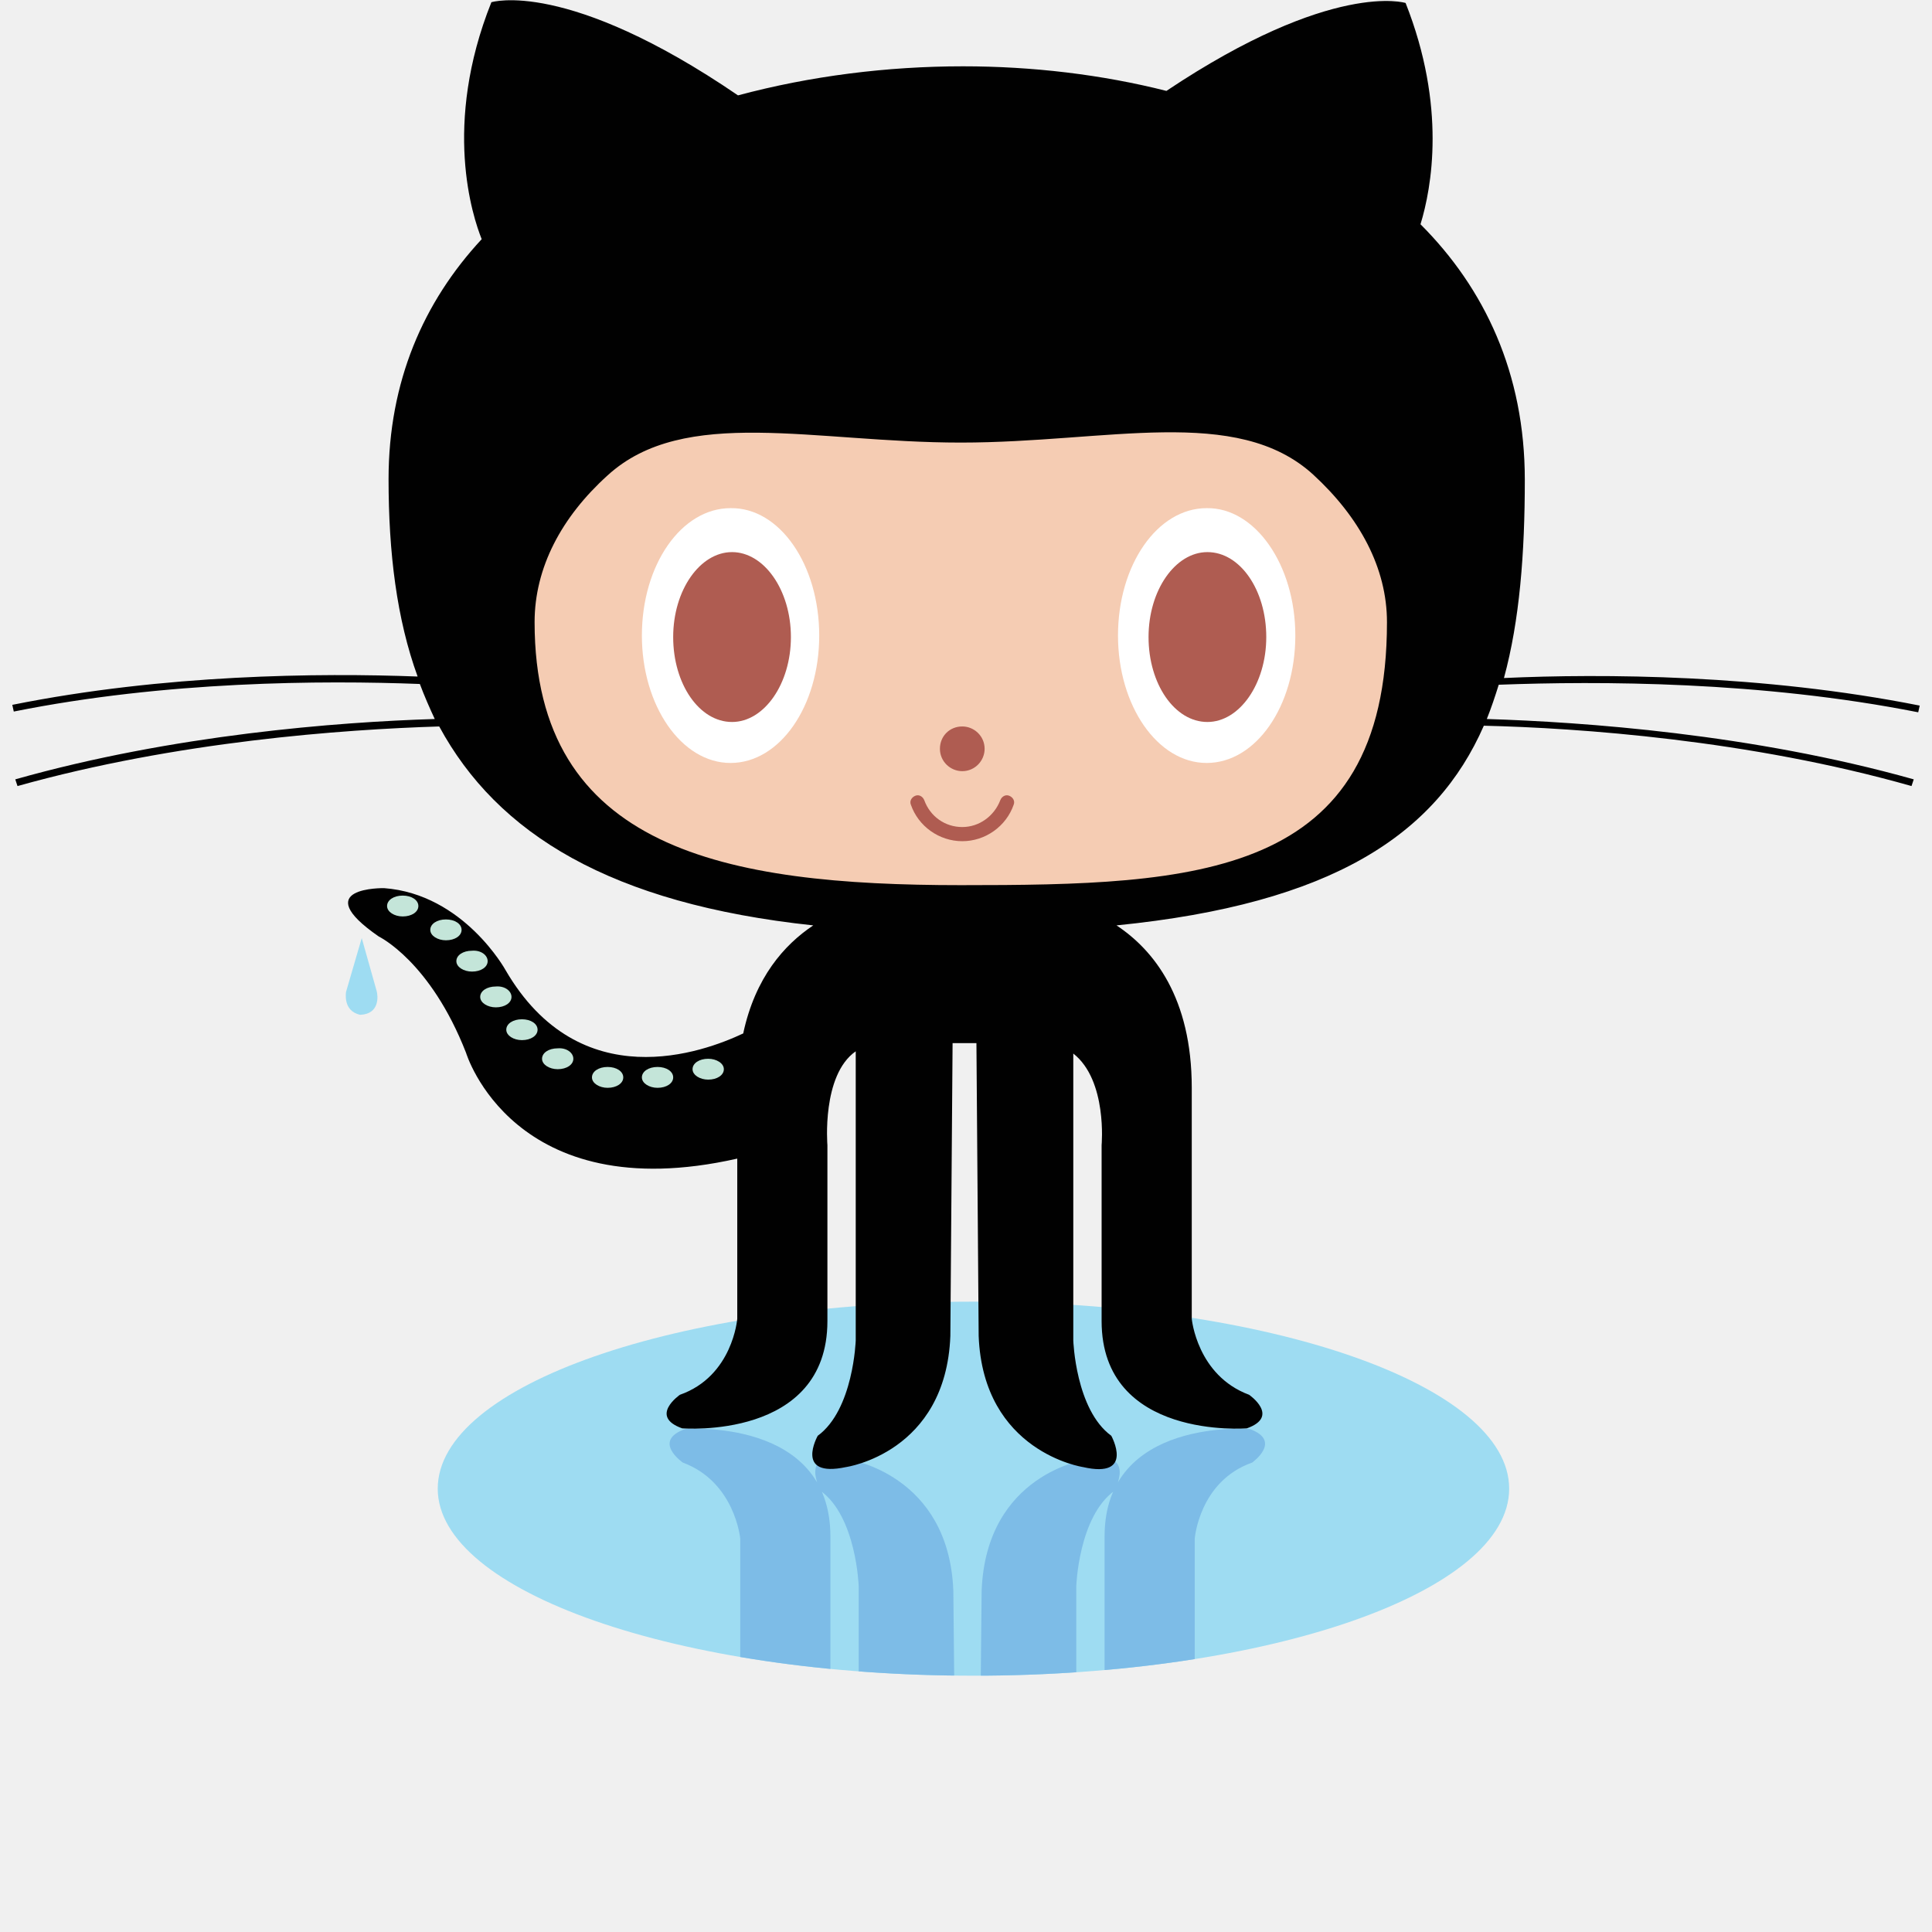
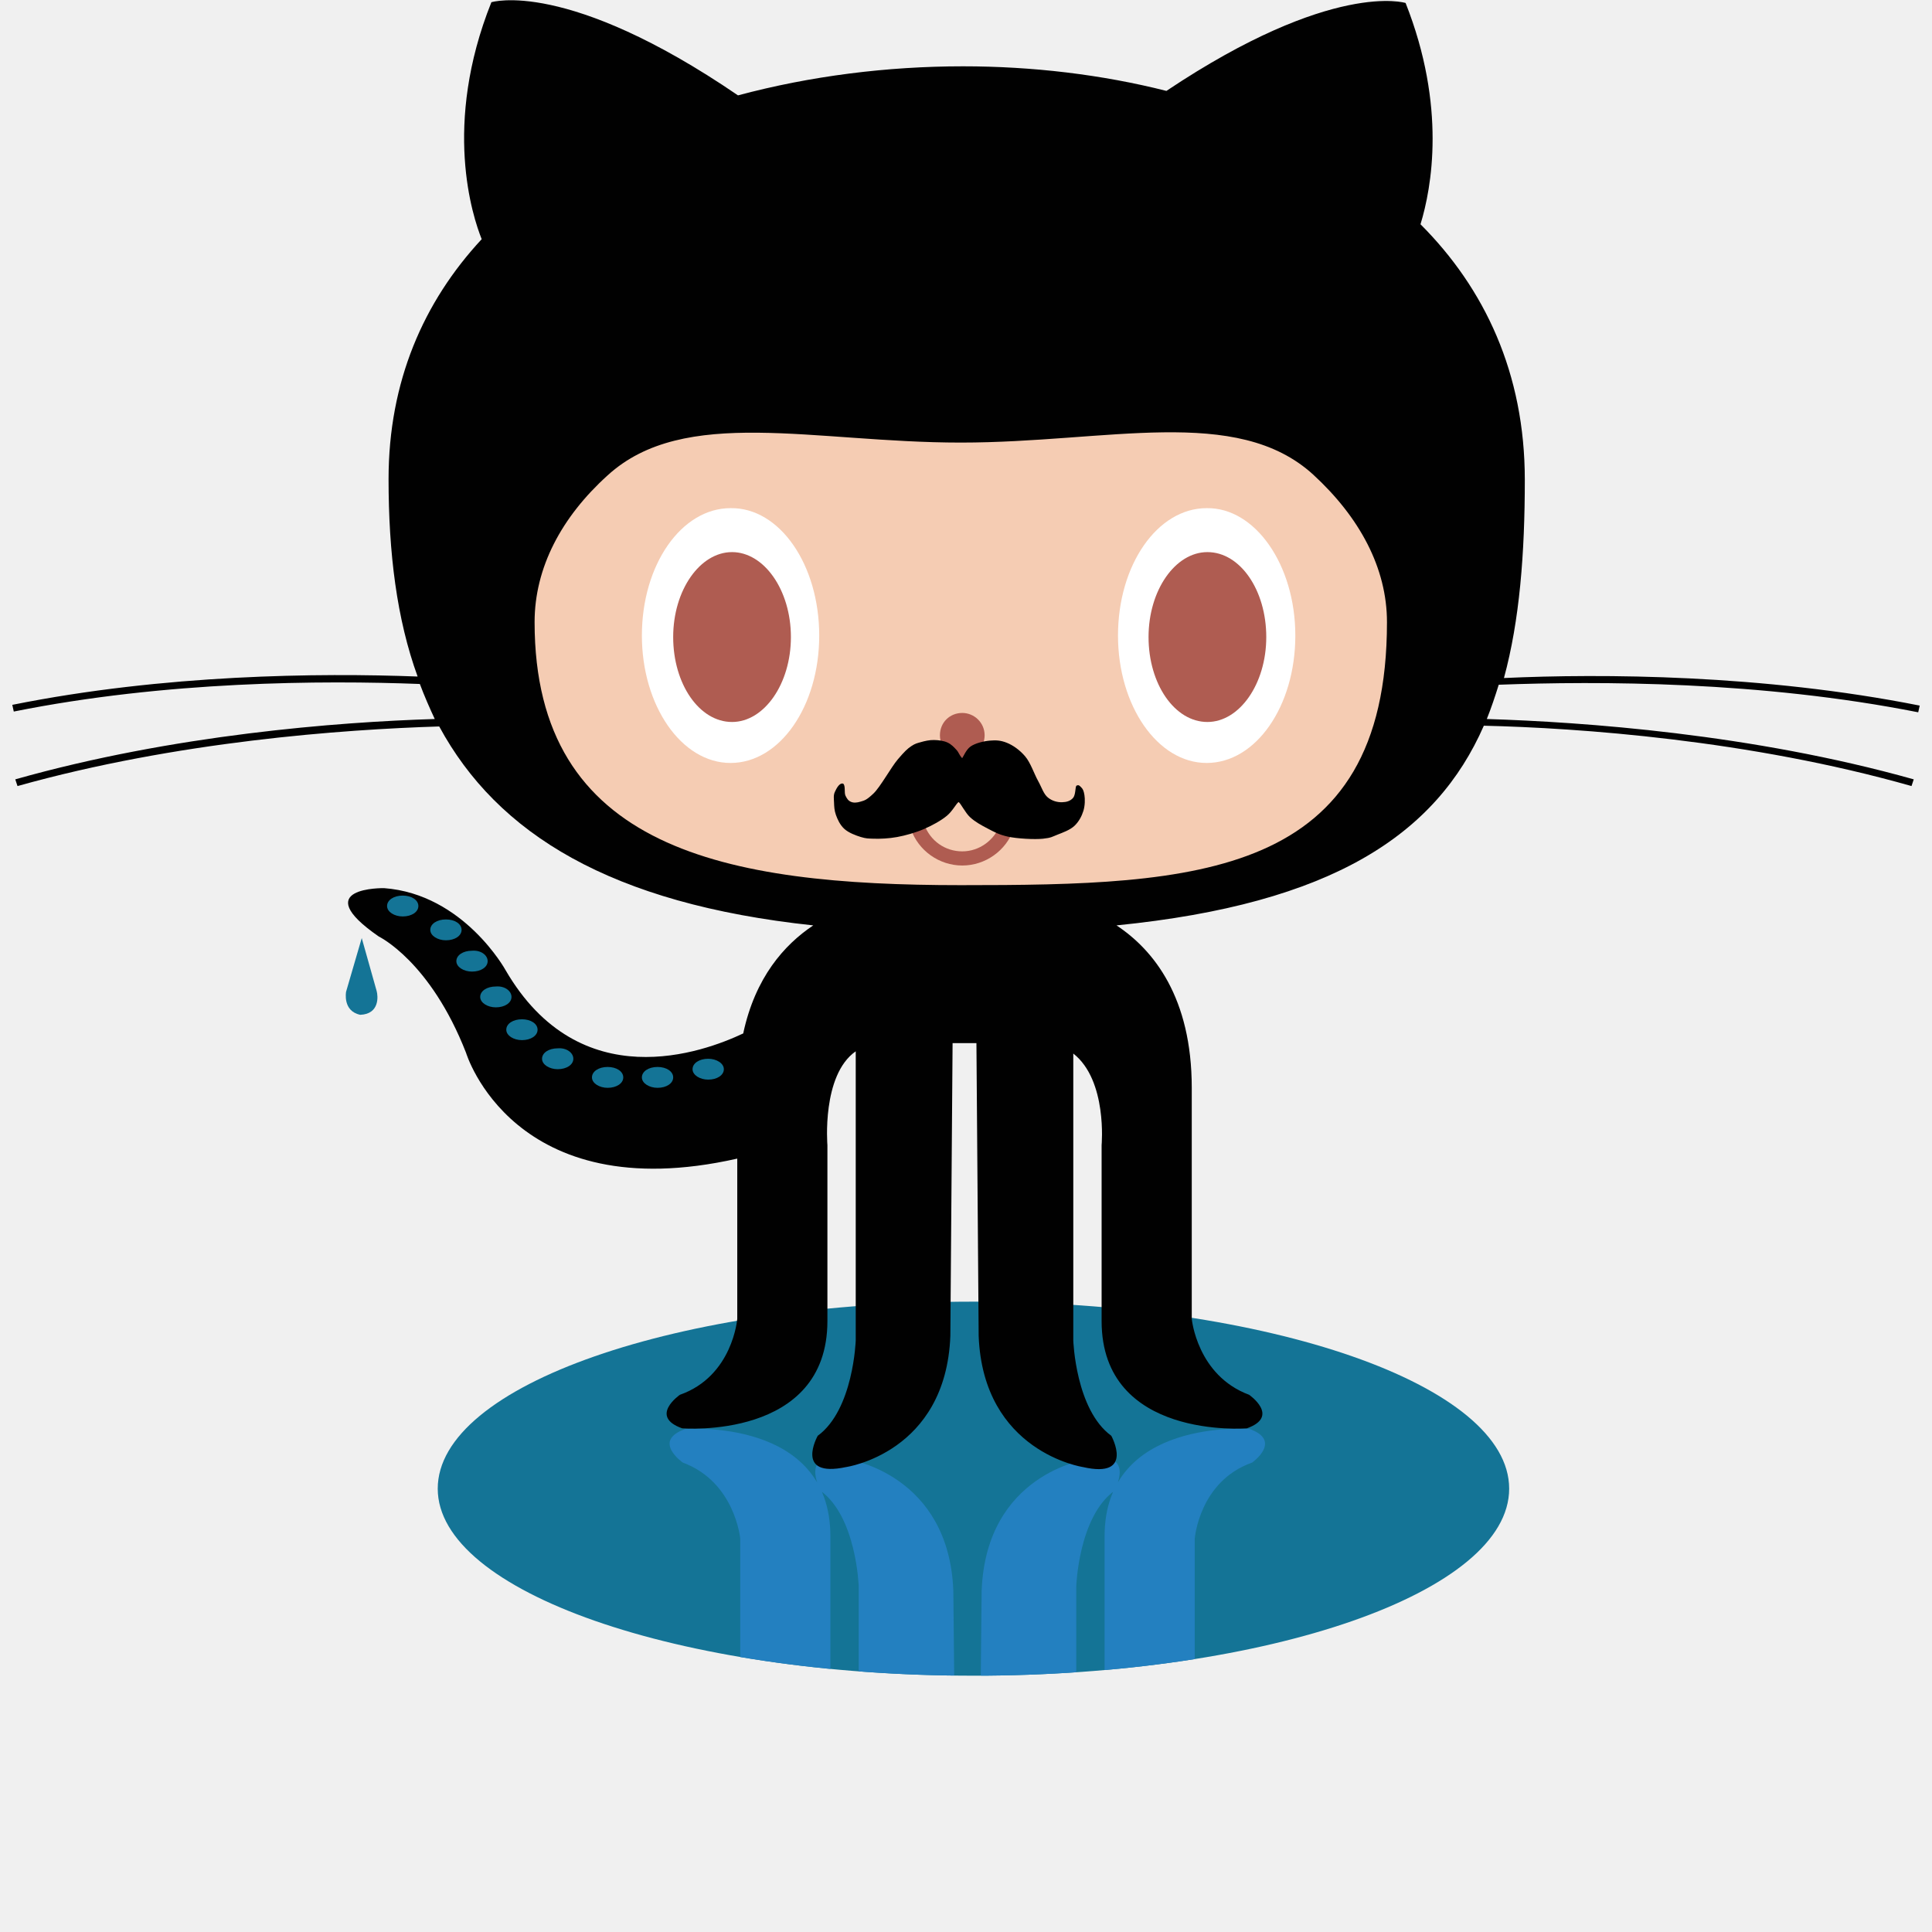
- <svg xmlns="http://www.w3.org/2000/svg" xmlns:xlink="http://www.w3.org/1999/xlink" width="800px" height="800px" viewBox="-1.65 0 259.3 259.3" version="1.1" preserveAspectRatio="xMidYMid">
-   <g>
-     <path fill="#9EDCF2" d="M200.9,199.8c0,13.9-32.2,25.1-71.9,25.1c-39.7,0-71.9-11.3-71.9-25.1c0-13.9,32.2-25.1,71.9-25.1C168.7,174.7,200.9,185.9,200.9,199.8L200.9,199.8z M200.9,199.8" />
-     <g>
-       <defs>
+ <svg xmlns="http://www.w3.org/2000/svg" xmlns:xlink="http://www.w3.org/1999/xlink" width="800px" height="800px" viewBox="-1.65 0 259.3 259.3" version="1.1" preserveAspectRatio="xMidYMid" id="svg20">
+   <defs id="defs20" />
+   <g id="g20">
+     <path fill="#9EDCF2" d="M200.9,199.8c0,13.9-32.2,25.1-71.9,25.1c-39.7,0-71.9-11.3-71.9-25.1c0-13.9,32.2-25.1,71.9-25.1C168.7,174.7,200.9,185.9,200.9,199.8L200.9,199.8z M200.9,199.8" id="path1" style="fill:#147496;fill-opacity:1" />
+     <g id="g2">
+       <defs id="defs1">
        <path id="SVGID_1_" d="M98.1,244.8c1.6,7.5,5.5,11.9,9.4,14.5l41.1,0c5-3.4,10.1-9.8,10.1-21.8v-31c0,0,0.6-7.7,7.7-10.2c0,0,4.1-2.9-0.3-4.5c0,0-19.5-1.6-19.5,14.4v23.6c0,0,0.8,8.7-3.8,12.3v-29.2c0,0,0.3-9.3,5.1-12.8c0,0,3.2-5.7-3.8-4.2c0,0-13.4,1.9-14,17.6l-0.3,30h-3.2l-0.3-30c-0.6-15.6-14-17.6-14-17.6c-7-1.6-3.8,4.2-3.8,4.2c4.8,3.5,5.1,12.8,5.1,12.8v29.5c-4.6-3.3-3.8-12.6-3.8-12.6v-23.6c0-16-19.5-14.4-19.5-14.4c-4.5,1.6-0.3,4.5-0.3,4.5c7,2.6,7.7,10.2,7.7,10.2v21.7L98.1,244.8z" />
      </defs>
      <clipPath id="SVGID_2_">
-         <use xlink:href="#SVGID_1_" overflow="visible" />
+         <use xlink:href="#SVGID_1_" overflow="visible" id="use1" />
      </clipPath>
-       <path clip-path="url(#SVGID_2_)" fill="#7DBCE7" d="M200.9,199.8c0,13.9-32.2,25.1-71.9,25.1c-39.7,0-71.9-11.3-71.9-25.1c0-13.9,32.2-25.1,71.9-25.1C168.7,174.7,200.9,185.9,200.9,199.8L200.9,199.8z M200.9,199.8" />
+       <path clip-path="url(#SVGID_2_)" fill="#7DBCE7" d="M200.9,199.8c0,13.9-32.2,25.1-71.9,25.1c-39.7,0-71.9-11.3-71.9-25.1c0-13.9,32.2-25.1,71.9-25.1C168.7,174.7,200.9,185.9,200.9,199.8L200.9,199.8z M200.9,199.8" id="path2" style="fill:#2380c0;fill-opacity:1" />
    </g>
-     <path fill="#9EDCF2" d="M46.9,125.9l-2.1,7.2c0,0-0.5,2.6,1.9,3.1c2.6-0.1,2.4-2.5,2.2-3.2L46.9,125.9L46.9,125.9z M46.9,125.9" />
-     <path fill="#010101" d="M255.8,95.6l0.2-0.9c-21.1-4.2-42.7-4.3-55.8-3.7c2.1-7.7,2.8-16.7,2.8-26.6c0-14.3-5.4-25.7-14-34.3c1.5-4.9,3.5-15.8-2-29.7c0,0-9.8-3.1-32.1,11.8c-8.7-2.2-18-3.3-27.3-3.3c-10.2,0-20.5,1.3-30.2,3.9C74.4-2.9,64.3,0.3,64.3,0.3c-6.6,16.5-2.5,28.8-1.3,31.8c-7.8,8.4-12.5,19.1-12.5,32.2c0,9.9,1.1,18.8,3.9,26.5c-13.2-0.5-34-0.3-54.4,3.8l0.2,0.9c20.4-4.1,41.4-4.2,54.5-3.7c0.6,1.6,1.3,3.2,2,4.7c-13,0.4-35.1,2.1-56.3,8.1l0.3,0.9c21.4-6,43.7-7.6,56.6-8c7.8,14.4,23,23.8,50.2,26.7c-3.9,2.6-7.8,7-9.4,14.5c-5.3,2.5-21.9,8.7-31.9-8.5c0,0-5.6-10.2-16.3-11c0,0-10.4-0.2-0.7,6.5c0,0,6.9,3.3,11.7,15.6c0,0,6.3,21,36.4,14.2V177c0,0-0.6,7.7-7.7,10.2c0,0-4.2,2.9,0.3,4.5c0,0,19.5,1.6,19.5-14.4v-23.6c0,0-0.8-9.4,3.8-12.6v38.8c0,0-0.3,9.3-5.1,12.8c0,0-3.2,5.7,3.8,4.2c0,0,13.4-1.9,14-17.6l0.3-39.3h3.2l0.3,39.3c0.6,15.6,14,17.6,14,17.6c7,1.6,3.8-4.2,3.8-4.2c-4.8-3.5-5.1-12.8-5.1-12.8v-38.5c4.6,3.6,3.8,12.3,3.8,12.3v23.6c0,16,19.5,14.4,19.5,14.4c4.5-1.6,0.3-4.5,0.3-4.5c-7-2.6-7.7-10.2-7.7-10.2v-31c0-12.1-5.1-18.5-10.1-21.8c29-2.9,42.9-12.2,49.3-26.8c12.7,0.3,35.6,1.9,57.4,8.1l0.3-0.9c-21.7-6.1-44.4-7.7-57.3-8.1c0.6-1.5,1.1-3,1.6-4.6C212.9,91.4,234.6,91.4,255.8,95.6L255.8,95.6z M255.8,95.6" />
-     <path fill="#F5CCB3" d="M174.6,63.7c6.2,5.7,9.9,12.5,9.9,19.8c0,34.4-25.6,35.3-57.2,35.3c-31.6,0-57.2-4.8-57.2-35.3c0-7.3,3.6-14.1,9.8-19.7c10.3-9.4,27.7-4.4,47.4-4.4C147,59.4,164.3,54.3,174.6,63.7L174.6,63.7z M174.6,63.7" />
-     <path fill="#FFFFFF" d="M108.3,85.3c0,9.5-5.3,17.1-11.9,17.1c-6.6,0-11.9-7.7-11.9-17.1c0-9.5,5.3-17.1,11.9-17.1C103,68.1,108.3,75.8,108.3,85.3L108.3,85.3z M108.3,85.3" />
-     <path fill="#AF5C51" d="M104.5,85.5c0,6.3-3.6,11.4-7.9,11.4c-4.4,0-7.9-5.1-7.9-11.4c0-6.3,3.6-11.4,7.9-11.4C100.9,74.1,104.5,79.2,104.5,85.5L104.5,85.5z M104.5,85.5" />
-     <path fill="#FFFFFF" d="M172.2,85.3c0,9.5-5.3,17.1-11.9,17.1c-6.6,0-11.9-7.7-11.9-17.1c0-9.5,5.3-17.1,11.9-17.1C166.8,68.1,172.2,75.8,172.2,85.3L172.2,85.3z M172.2,85.3" />
-     <path fill="#AF5C51" d="M168.3,85.5c0,6.3-3.6,11.4-7.9,11.4c-4.4,0-7.9-5.1-7.9-11.4c0-6.3,3.6-11.4,7.9-11.4C164.8,74.1,168.3,79.2,168.3,85.5L168.3,85.5z M168.3,85.5" />
-     <path fill="#AF5C51" d="M130.5,100.5c0,1.6-1.3,3-3,3c-1.6,0-3-1.3-3-3s1.3-3,3-3C129.1,97.5,130.5,98.8,130.5,100.5L130.5,100.5z M130.5,100.5" />
-     <path fill="#AF5C51" d="M120.6,108c-0.2-0.5,0.1-1,0.6-1.2c0.5-0.2,1,0.1,1.2,0.6c0.8,2.2,2.8,3.6,5.1,3.6c2.3,0,4.3-1.5,5.1-3.6c0.2-0.5,0.7-0.8,1.2-0.6c0.5,0.2,0.8,0.7,0.6,1.2c-1,2.9-3.8,4.9-6.9,4.9C124.4,112.9,121.6,110.9,120.6,108L120.6,108z M120.6,108" />
-     <path fill="#C4E5D9" d="M54.5,121.6c0,0.8-0.9,1.4-2.1,1.4c-1.1,0-2.1-0.6-2.1-1.4c0-0.8,0.9-1.4,2.1-1.4C53.6,120.2,54.5,120.8,54.5,121.6L54.5,121.6z M54.5,121.6" />
-     <path fill="#C4E5D9" d="M60.3,124.8c0,0.8-0.9,1.4-2.1,1.4c-1.1,0-2.1-0.6-2.1-1.4c0-0.8,0.9-1.4,2.1-1.4C59.4,123.4,60.3,124,60.3,124.8L60.3,124.8z M60.3,124.8" />
-     <path fill="#C4E5D9" d="M63.8,129c0,0.8-0.9,1.4-2.1,1.4c-1.1,0-2.1-0.6-2.1-1.4c0-0.8,0.9-1.4,2.1-1.4C62.9,127.5,63.8,128.2,63.8,129L63.8,129z M63.8,129" />
-     <path fill="#C4E5D9" d="M67,133.8c0,0.8-0.9,1.4-2.1,1.4c-1.1,0-2.1-0.6-2.1-1.4c0-0.8,0.9-1.4,2.1-1.4C66.1,132.3,67,133,67,133.8L67,133.8z M67,133.8" />
-     <path fill="#C4E5D9" d="M70.5,138.2c0,0.8-0.9,1.4-2.1,1.4c-1.1,0-2.1-0.6-2.1-1.4c0-0.8,0.9-1.4,2.1-1.4C69.6,136.8,70.5,137.4,70.5,138.2L70.5,138.2z M70.5,138.2" />
-     <path fill="#C4E5D9" d="M75.3,142.1c0,0.8-0.9,1.4-2.1,1.4c-1.1,0-2.1-0.6-2.1-1.4c0-0.8,0.9-1.4,2.1-1.4C74.4,140.6,75.3,141.3,75.3,142.1L75.3,142.1z M75.3,142.1" />
-     <path fill="#C4E5D9" d="M82,144.6c0,0.8-0.9,1.4-2.1,1.4c-1.1,0-2.1-0.6-2.1-1.4c0-0.8,0.9-1.4,2.1-1.4C81.1,143.2,82,143.8,82,144.6L82,144.6z M82,144.6" />
-     <path fill="#C4E5D9" d="M88.7,144.6c0,0.8-0.9,1.4-2.1,1.4c-1.1,0-2.1-0.6-2.1-1.4c0-0.8,0.9-1.4,2.1-1.4C87.8,143.2,88.7,143.8,88.7,144.6L88.7,144.6z M88.7,144.6" />
-     <path fill="#C4E5D9" d="M95.5,143.5c0,0.8-0.9,1.4-2.1,1.4c-1.1,0-2.1-0.6-2.1-1.4c0-0.8,0.9-1.4,2.1-1.4C94.5,142.1,95.5,142.7,95.5,143.5L95.5,143.5z M95.5,143.5" />
+     <path fill="#9EDCF2" d="M46.9,125.9l-2.1,7.2c0,0-0.5,2.6,1.9,3.1c2.6-0.1,2.4-2.5,2.2-3.2L46.9,125.9L46.9,125.9z M46.9,125.9" id="path3" style="fill:#147496;fill-opacity:1" />
+     <path fill="#010101" d="M255.8,95.6l0.2-0.9c-21.1-4.2-42.7-4.3-55.8-3.7c2.1-7.7,2.8-16.7,2.8-26.6c0-14.3-5.4-25.7-14-34.3c1.5-4.9,3.5-15.8-2-29.7c0,0-9.8-3.1-32.1,11.8c-8.7-2.2-18-3.3-27.3-3.3c-10.2,0-20.5,1.3-30.2,3.9C74.4-2.9,64.3,0.3,64.3,0.3c-6.6,16.5-2.5,28.8-1.3,31.8c-7.8,8.4-12.5,19.1-12.5,32.2c0,9.9,1.1,18.8,3.9,26.5c-13.2-0.5-34-0.3-54.4,3.8l0.2,0.9c20.4-4.1,41.4-4.2,54.5-3.7c0.6,1.6,1.3,3.2,2,4.7c-13,0.4-35.1,2.1-56.3,8.1l0.3,0.9c21.4-6,43.7-7.6,56.6-8c7.8,14.4,23,23.8,50.2,26.7c-3.9,2.6-7.8,7-9.4,14.5c-5.3,2.5-21.9,8.7-31.9-8.5c0,0-5.6-10.2-16.3-11c0,0-10.4-0.2-0.7,6.5c0,0,6.9,3.3,11.7,15.6c0,0,6.3,21,36.4,14.2V177c0,0-0.6,7.7-7.7,10.2c0,0-4.2,2.9,0.3,4.5c0,0,19.5,1.6,19.5-14.4v-23.6c0,0-0.8-9.4,3.8-12.6v38.8c0,0-0.3,9.3-5.1,12.8c0,0-3.2,5.7,3.8,4.2c0,0,13.4-1.9,14-17.6l0.3-39.3h3.2l0.3,39.3c0.6,15.6,14,17.6,14,17.6c7,1.6,3.8-4.2,3.8-4.2c-4.8-3.5-5.1-12.8-5.1-12.8v-38.5c4.6,3.6,3.8,12.3,3.8,12.3v23.6c0,16,19.5,14.4,19.5,14.4c4.5-1.6,0.3-4.5,0.3-4.5c-7-2.6-7.7-10.2-7.7-10.2v-31c0-12.1-5.1-18.5-10.1-21.8c29-2.9,42.9-12.2,49.3-26.8c12.7,0.3,35.6,1.9,57.4,8.1l0.3-0.9c-21.7-6.1-44.4-7.7-57.3-8.1c0.6-1.5,1.1-3,1.6-4.6C212.9,91.4,234.6,91.4,255.8,95.6L255.8,95.6z M255.8,95.6" id="path4" />
+     <path fill="#F5CCB3" d="M174.6,63.7c6.2,5.7,9.9,12.5,9.9,19.8c0,34.4-25.6,35.3-57.2,35.3c-31.6,0-57.2-4.8-57.2-35.3c0-7.3,3.6-14.1,9.8-19.7c10.3-9.4,27.7-4.4,47.4-4.4C147,59.4,164.3,54.3,174.6,63.7L174.6,63.7z M174.6,63.7" id="path5" />
+     <path fill="#af5c51" d="m 120.6,111.264 c -0.2,-0.5 0.1,-1 0.6,-1.2 0.5,-0.2 1,0.1 1.2,0.6 0.8,2.2 2.8,3.6 5.1,3.6 2.3,0 4.3,-1.5 5.1,-3.6 0.2,-0.5 0.7,-0.8 1.2,-0.6 0.5,0.2 0.8,0.7 0.6,1.2 -1,2.9 -3.8,4.9 -6.9,4.9 -3.1,0 -5.9,-2 -6.9,-4.9 z m 0,0" id="path11" />
+     <path fill="#FFFFFF" d="M108.3,85.3c0,9.5-5.3,17.1-11.9,17.1c-6.6,0-11.9-7.7-11.9-17.1c0-9.5,5.3-17.1,11.9-17.1C103,68.1,108.3,75.8,108.3,85.3L108.3,85.3z M108.3,85.3" id="path6" />
+     <path fill="#AF5C51" d="M104.5,85.5c0,6.3-3.6,11.4-7.9,11.4c-4.4,0-7.9-5.1-7.9-11.4c0-6.3,3.6-11.4,7.9-11.4C100.9,74.1,104.5,79.2,104.5,85.5L104.5,85.5z M104.5,85.5" id="path7" />
+     <path fill="#FFFFFF" d="M172.2,85.3c0,9.5-5.3,17.1-11.9,17.1c-6.6,0-11.9-7.7-11.9-17.1c0-9.5,5.3-17.1,11.9-17.1C166.8,68.1,172.2,75.8,172.2,85.3L172.2,85.3z M172.2,85.3" id="path8" />
+     <path fill="#AF5C51" d="M168.3,85.5c0,6.3-3.6,11.4-7.9,11.4c-4.4,0-7.9-5.1-7.9-11.4c0-6.3,3.6-11.4,7.9-11.4C164.8,74.1,168.3,79.2,168.3,85.5L168.3,85.5z M168.3,85.5" id="path9" />
+     <path fill="#af5c51" d="m 130.5,98.687 c 0,1.6 -1.3,3 -3,3 -1.6,0 -3,-1.3 -3,-3 0,-1.7 1.3,-3 3,-3 1.6,0 3,1.3 3,3 z m 0,0" id="path10" />
+     <path style="fill:#000000;fill-opacity:1;stroke:none;stroke-width:0.223" d="m 127.485,101.725 c 0.167,-0.136 0.496,-1.084 1.118,-1.529 0.622,-0.444 1.742,-0.719 2.572,-0.793 0.83,-0.073 1.463,-0.048 2.293,0.283 0.83,0.331 1.725,0.956 2.46,1.812 0.735,0.855 1.217,2.361 1.733,3.284 0.517,0.923 0.741,1.781 1.342,2.265 0.601,0.484 1.309,0.639 1.901,0.623 0.592,-0.016 1.091,-0.161 1.454,-0.566 0.363,-0.405 0.292,-1.395 0.447,-1.642 0.351,-0.19 0.452,0.02 0.671,0.226 0.219,0.207 0.332,0.488 0.419,1.019 0.087,0.531 0.082,1.411 -0.14,2.123 -0.222,0.712 -0.605,1.447 -1.202,2.01 -0.597,0.563 -1.582,0.909 -2.293,1.189 -0.711,0.28 -0.813,0.419 -1.929,0.538 -1.116,0.119 -3.485,-0.005 -4.725,-0.283 -1.24,-0.278 -1.837,-0.639 -2.684,-1.076 -0.847,-0.437 -1.72,-0.918 -2.377,-1.529 -0.657,-0.61 -1.219,-1.815 -1.538,-2.038 -0.318,0.202 -0.802,1.202 -1.566,1.84 -0.764,0.638 -1.956,1.3 -3.075,1.783 -1.12,0.484 -2.48,0.869 -3.607,1.076 -1.127,0.207 -2.289,0.249 -3.103,0.226 -0.814,-0.022 -1.08,-0.021 -1.761,-0.226 -0.681,-0.206 -1.665,-0.575 -2.237,-1.104 -0.572,-0.528 -0.901,-1.261 -1.118,-1.868 -0.218,-0.607 -0.233,-1.152 -0.252,-1.67 -0.018,-0.518 -0.098,-0.963 0.112,-1.415 0.21,-0.453 0.612,-1.265 1.118,-1.104 0.339,0.274 0.107,1.204 0.308,1.613 0.201,0.41 0.359,0.659 0.727,0.821 0.367,0.161 0.783,0.132 1.314,-0.028 0.531,-0.16 0.78,-0.201 1.705,-1.076 0.925,-0.875 2.386,-3.55 3.271,-4.586 0.885,-1.036 1.271,-1.42 1.817,-1.783 0.547,-0.363 0.781,-0.393 1.286,-0.538 0.505,-0.145 1.128,-0.289 1.733,-0.283 0.605,0.006 1.327,0.098 1.845,0.34 0.519,0.242 0.877,0.639 1.202,0.991 0.325,0.351 0.392,0.759 0.755,1.076 z" id="path4750" />
+     <path fill="#C4E5D9" d="M54.5,121.6c0,0.8-0.9,1.4-2.1,1.4c-1.1,0-2.1-0.6-2.1-1.4c0-0.8,0.9-1.4,2.1-1.4C53.6,120.2,54.5,120.8,54.5,121.6L54.5,121.6z M54.5,121.6" id="path12" style="fill:#147496;fill-opacity:1" />
+     <path fill="#C4E5D9" d="M60.3,124.8c0,0.8-0.9,1.4-2.1,1.4c-1.1,0-2.1-0.6-2.1-1.4c0-0.8,0.9-1.4,2.1-1.4C59.4,123.4,60.3,124,60.3,124.8L60.3,124.8z M60.3,124.8" id="path13" style="fill:#147496;fill-opacity:1" />
+     <path fill="#C4E5D9" d="M63.8,129c0,0.8-0.9,1.4-2.1,1.4c-1.1,0-2.1-0.6-2.1-1.4c0-0.8,0.9-1.4,2.1-1.4C62.9,127.5,63.8,128.2,63.8,129L63.8,129z M63.8,129" id="path14" style="fill:#147496;fill-opacity:1" />
+     <path fill="#C4E5D9" d="M67,133.8c0,0.8-0.9,1.4-2.1,1.4c-1.1,0-2.1-0.6-2.1-1.4c0-0.8,0.9-1.4,2.1-1.4C66.1,132.3,67,133,67,133.8L67,133.8z M67,133.8" id="path15" style="fill:#147496;fill-opacity:1" />
+     <path fill="#C4E5D9" d="M70.5,138.2c0,0.8-0.9,1.4-2.1,1.4c-1.1,0-2.1-0.6-2.1-1.4c0-0.8,0.9-1.4,2.1-1.4C69.6,136.8,70.5,137.4,70.5,138.2L70.5,138.2z M70.5,138.2" id="path16" style="fill:#147496;fill-opacity:1" />
+     <path fill="#C4E5D9" d="M75.3,142.1c0,0.8-0.9,1.4-2.1,1.4c-1.1,0-2.1-0.6-2.1-1.4c0-0.8,0.9-1.4,2.1-1.4C74.4,140.6,75.3,141.3,75.3,142.1L75.3,142.1z M75.3,142.1" id="path17" style="fill:#147496;fill-opacity:1" />
+     <path fill="#C4E5D9" d="M82,144.6c0,0.8-0.9,1.4-2.1,1.4c-1.1,0-2.1-0.6-2.1-1.4c0-0.8,0.9-1.4,2.1-1.4C81.1,143.2,82,143.8,82,144.6L82,144.6z M82,144.6" id="path18" style="fill:#147496;fill-opacity:1" />
+     <path fill="#C4E5D9" d="M88.7,144.6c0,0.8-0.9,1.4-2.1,1.4c-1.1,0-2.1-0.6-2.1-1.4c0-0.8,0.9-1.4,2.1-1.4C87.8,143.2,88.7,143.8,88.7,144.6L88.7,144.6z M88.7,144.6" id="path19" style="fill:#147496;fill-opacity:1" />
+     <path fill="#C4E5D9" d="M95.5,143.5c0,0.8-0.9,1.4-2.1,1.4c-1.1,0-2.1-0.6-2.1-1.4c0-0.8,0.9-1.4,2.1-1.4C94.5,142.1,95.5,142.7,95.5,143.5L95.5,143.5z M95.5,143.5" id="path20" style="fill:#147496;fill-opacity:1" />
  </g>
</svg>
